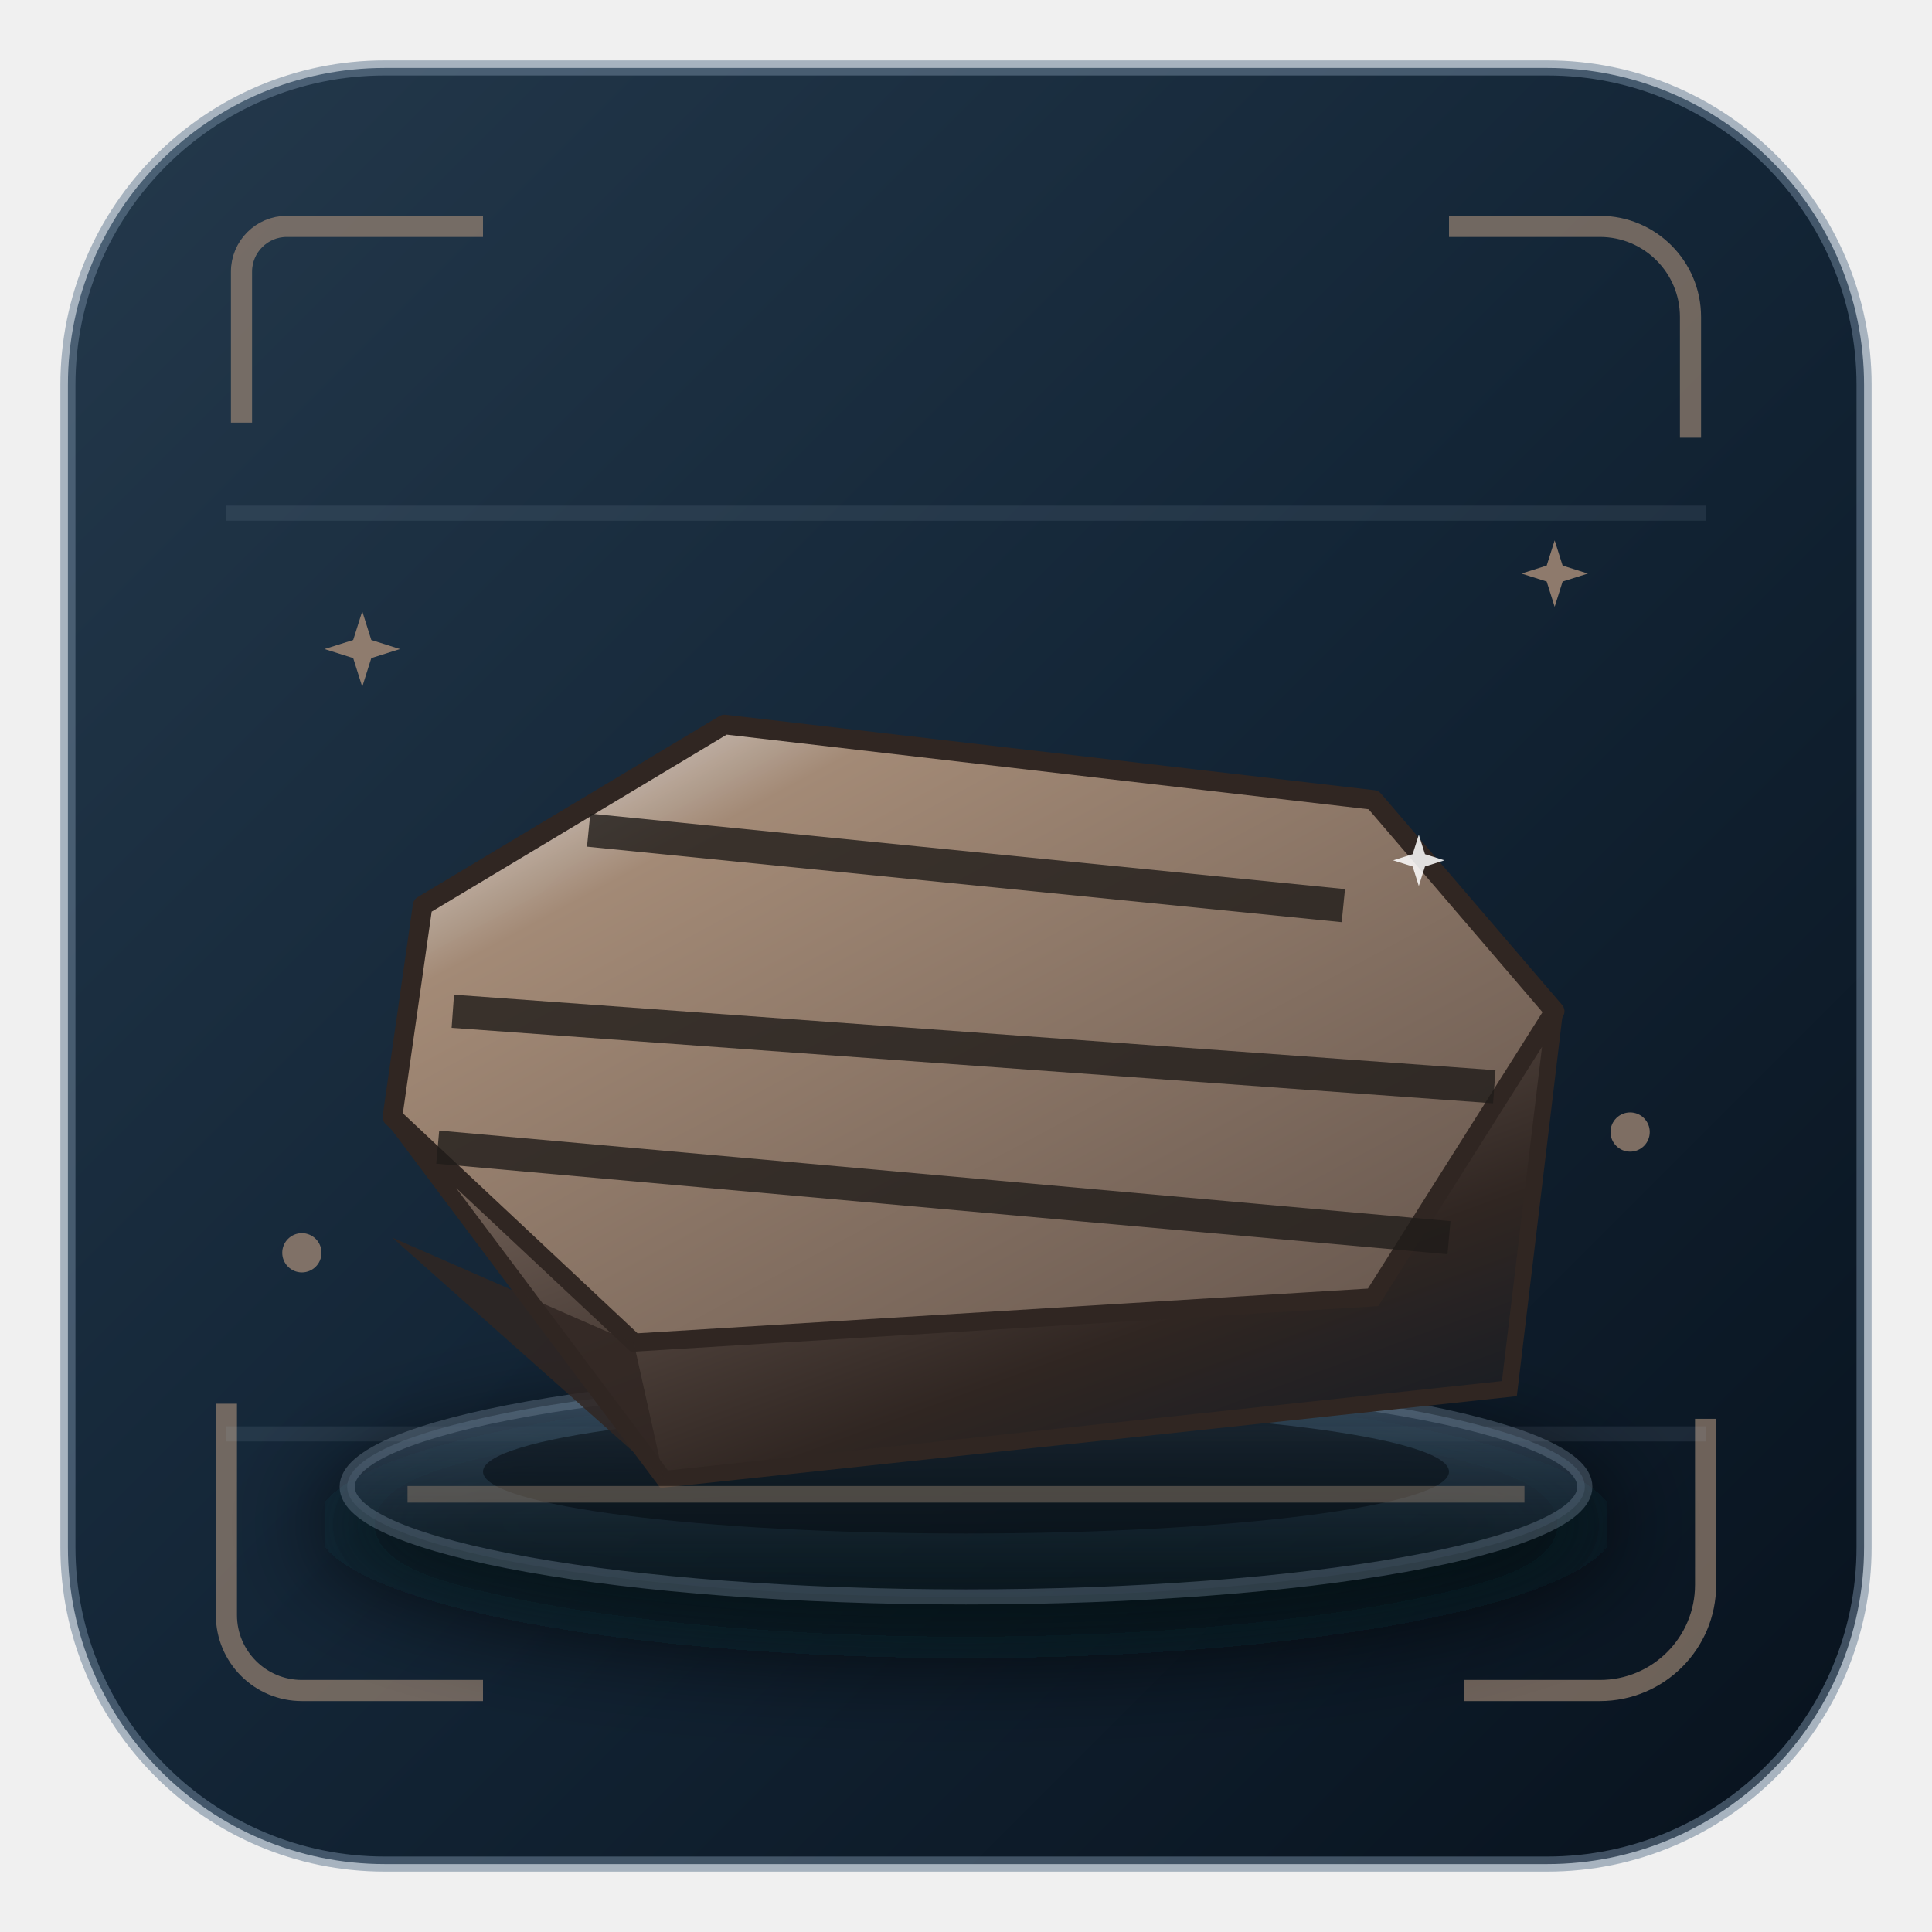
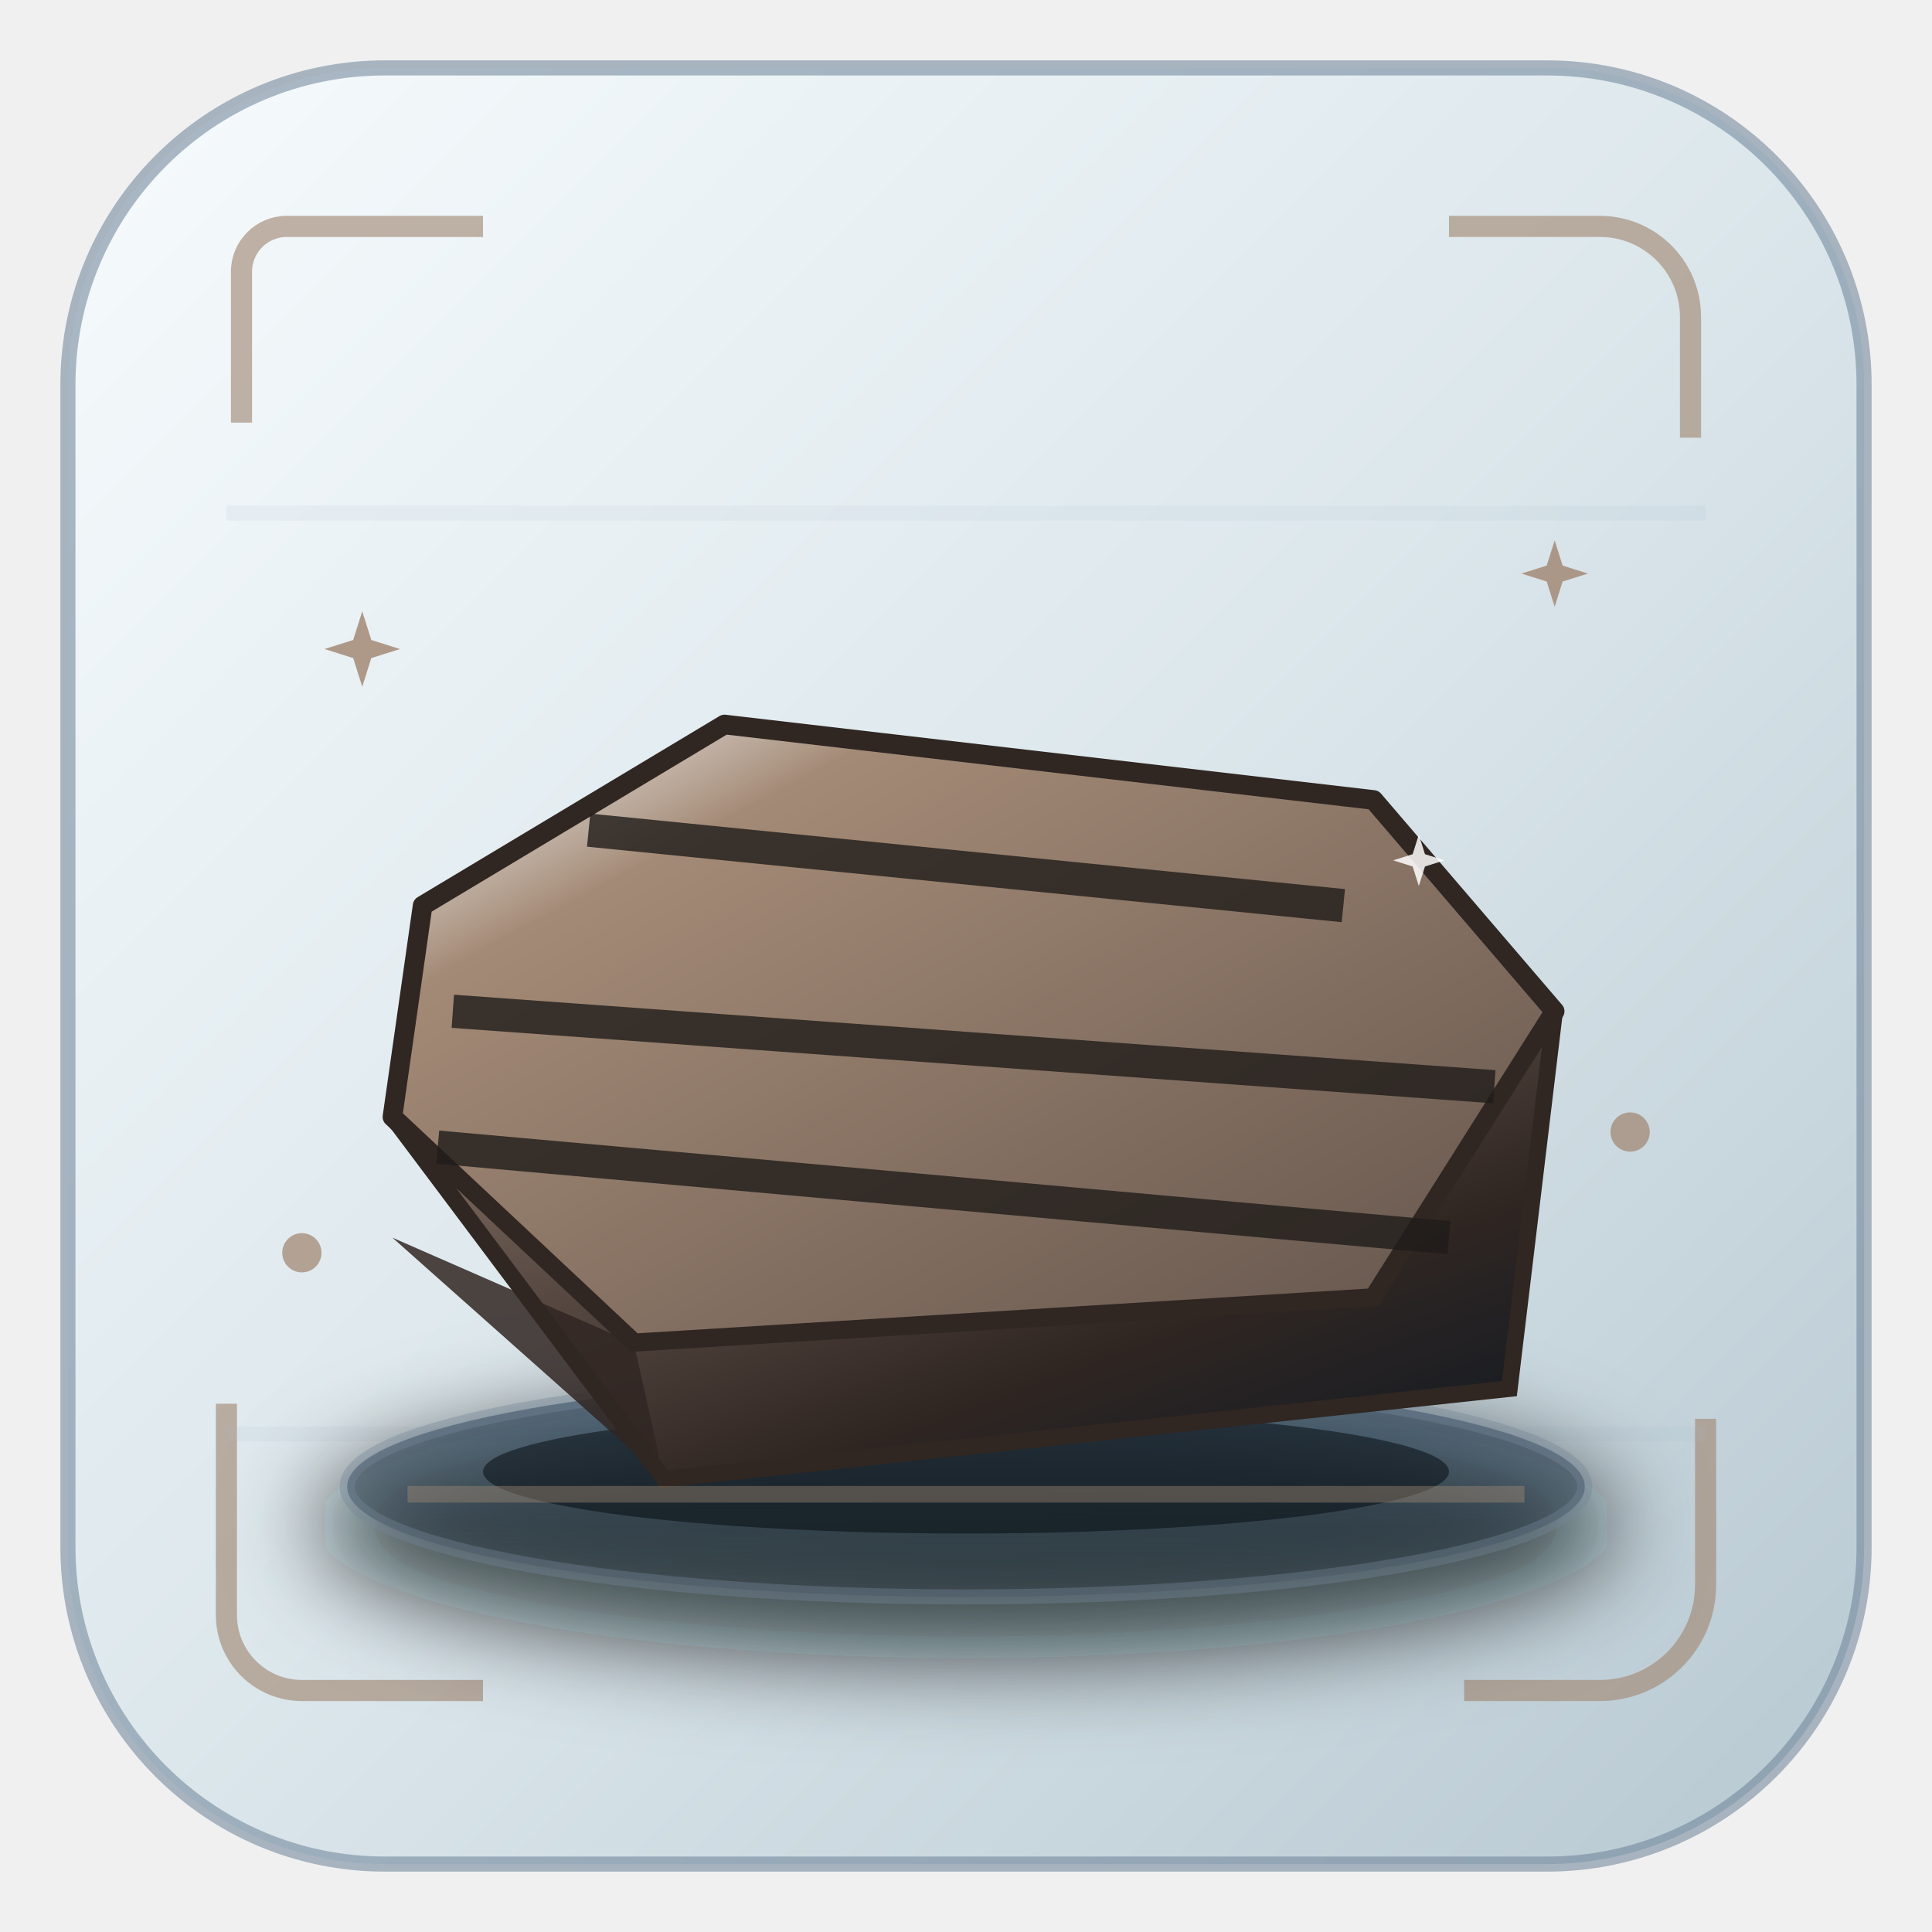
<svg xmlns="http://www.w3.org/2000/svg" width="128" height="128" viewBox="0 0 128 128" role="img" aria-labelledby="omega-oil-shale-title omega-oil-shale-desc" data-omega-icon-kind="resource" data-omega-icon-id="oil_shale">
  <defs>
    <linearGradient id="omega-oil-shale-bg" x1="0" y1="0" x2="1" y2="1">
-       <stop offset="0" stop-color="#24394c" />
-       <stop offset=".5" stop-color="#132536" />
-       <stop offset="1" stop-color="#08121d" />
+       <stop offset="0" stop-color="#f7fbfd" />
+       <stop offset=".5" stop-color="#dce7ec" />
+       <stop offset="1" stop-color="#b7c8d1" />
    </linearGradient>
    <linearGradient id="omega-oil-shale-metal" x1="0" y1="0" x2=".9" y2="1">
      <stop offset="0" stop-color="#a38a76" />
      <stop offset=".32" stop-color="#62534b" />
      <stop offset=".7" stop-color="#302622" />
      <stop offset="1" stop-color="#141b24" />
    </linearGradient>
    <linearGradient id="omega-oil-shale-top" x1="0" y1="0" x2="1" y2="1">
      <stop offset="0" stop-color="#ffffff" stop-opacity=".9" />
      <stop offset=".22" stop-color="#a38a76" />
      <stop offset="1" stop-color="#62534b" />
    </linearGradient>
    <linearGradient id="omega-oil-shale-side" x1="0" y1="0" x2="1" y2=".7">
      <stop offset="0" stop-color="#62534b" />
      <stop offset="1" stop-color="#302622" />
    </linearGradient>
    <linearGradient id="omega-oil-shale-floor" x1="0" y1="0" x2="0" y2="1">
      <stop offset="0" stop-color="#41576b" stop-opacity=".85" />
      <stop offset="1" stop-color="#172534" stop-opacity=".25" />
    </linearGradient>
    <filter id="omega-oil-shale-shadow" x="-40%" y="-40%" width="180%" height="200%">
      <feGaussianBlur stdDeviation="3.1" />
    </filter>
  </defs>
  <rect x="4.5" y="4.5" width="119" height="119" rx="21" fill="url(#omega-oil-shale-bg)" stroke="#6b8297" stroke-opacity=".55" stroke-width="1" />
  <path d="M16 28V18a3 3 0 0 1 3-3h13M96 15h10a6 6 0 0 1 6 6v8M15 93v14a5 5 0 0 0 5 5h12M97 112h9a7 7 0 0 0 7-7V94" fill="none" stroke="#a38a76" stroke-opacity=".65" stroke-width="1.4" />
  <path d="M15 34H113M15 95H113" stroke="#a5bac8" stroke-opacity=".11" />
  <ellipse cx="64" cy="101" rx="43" ry="8.8" fill="#02070d" opacity=".7" filter="url(#omega-oil-shale-shadow)" />
  <ellipse cx="64" cy="98.5" rx="41" ry="7.3" fill="url(#omega-oil-shale-floor)" stroke="#75889a" stroke-opacity=".38" />
  <ellipse cx="64" cy="97.5" rx="32" ry="4.1" fill="#030a10" opacity=".52" />
  <path d="M28 60 48 48 91 53 103 67 91 86 42 89 26 74Z" fill="url(#omega-oil-shale-top)" stroke="#302622" stroke-width="1.3" stroke-linejoin="round" />
  <path d="M26 74 42 89 91 86 103 67 100 92 44 98Z" fill="url(#omega-oil-shale-metal)" stroke="#302622" stroke-width="1.1" />
  <path d="M42 89 44 98 26 82Z" fill="#302622" opacity=".85" />
  <path d="M30 67 99 72M29 76 96 82M39 55 89 60" stroke="#201c1a" stroke-width="2.2" stroke-opacity=".8" />
  <path d="M24 40.5L24.6 42.4 26.5 43 24.6 43.6 24 45.5 23.4 43.6 21.5 43 23.4 42.4Z" fill="#a38a76" opacity=".85" />
  <path d="M103 35.8L103.528 37.472 105.2 38 103.528 38.528 103 40.2 102.472 38.528 100.8 38 102.472 37.472Z" fill="#a38a76" opacity=".85" />
  <path d="M94 55.3L94.408 56.592 95.7 57 94.408 57.408 94 58.7 93.592 57.408 92.3 57 93.592 56.592Z" fill="#fff" opacity=".85" />
  <path d="M27 99H101" stroke="#a38a76" stroke-opacity=".42" stroke-width="1.1" />
  <circle cx="20" cy="83" r="1.3" fill="#a38a76" opacity=".75" />
  <circle cx="108" cy="75" r="1.3" fill="#a38a76" opacity=".75" />
</svg>
